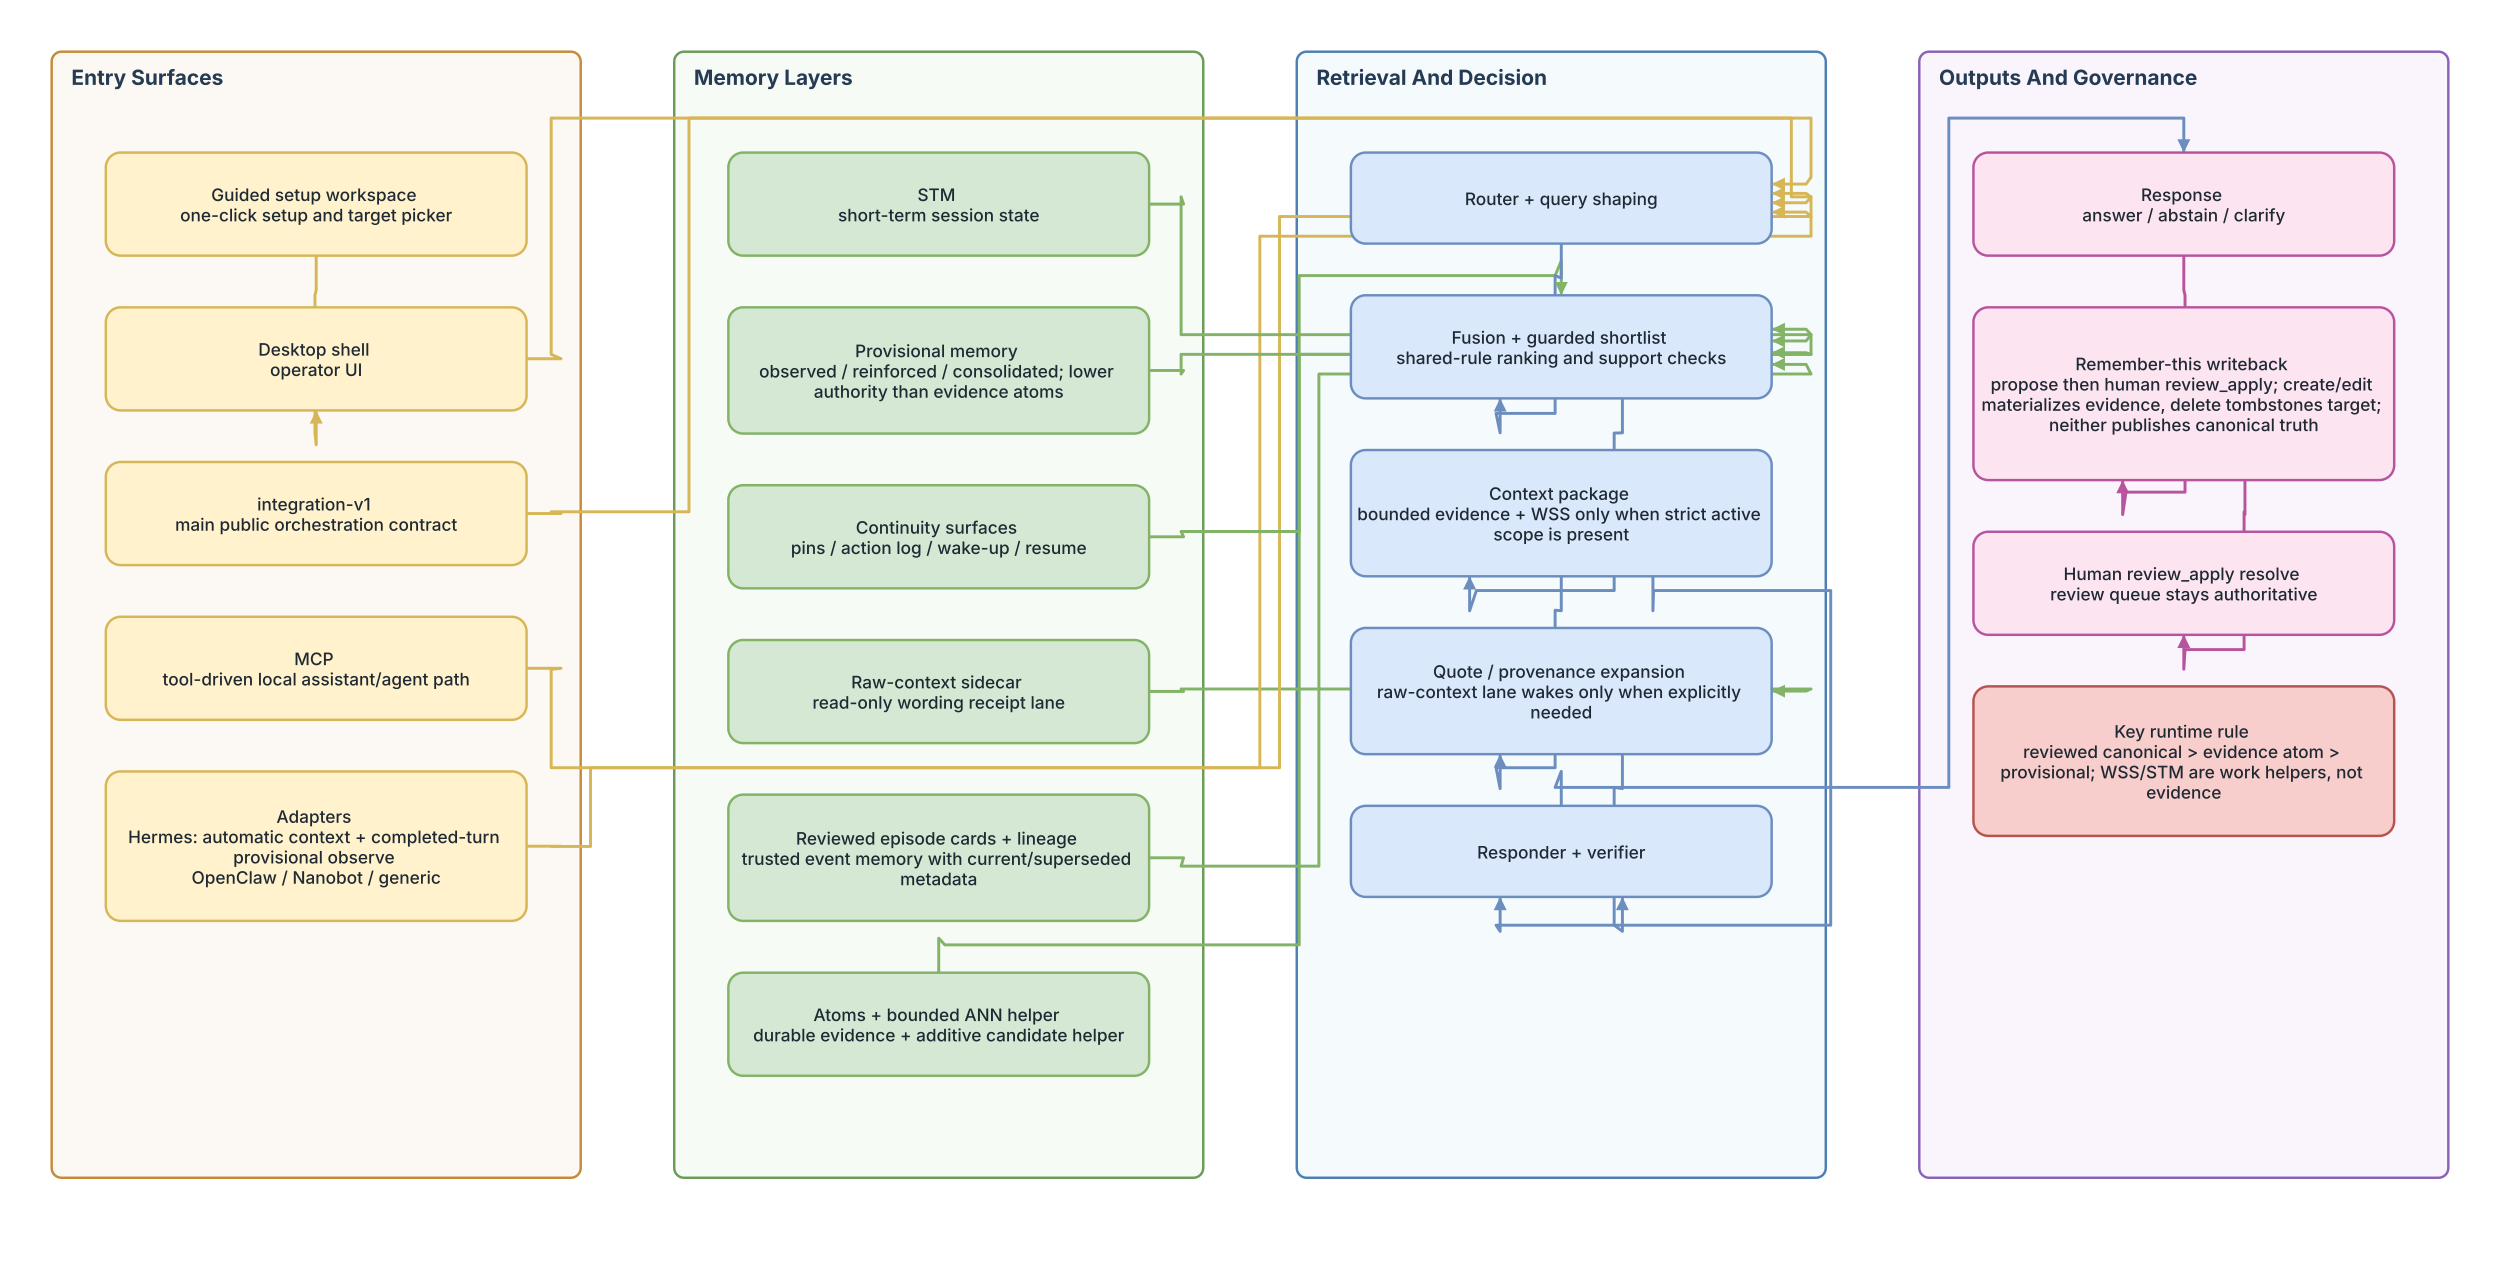
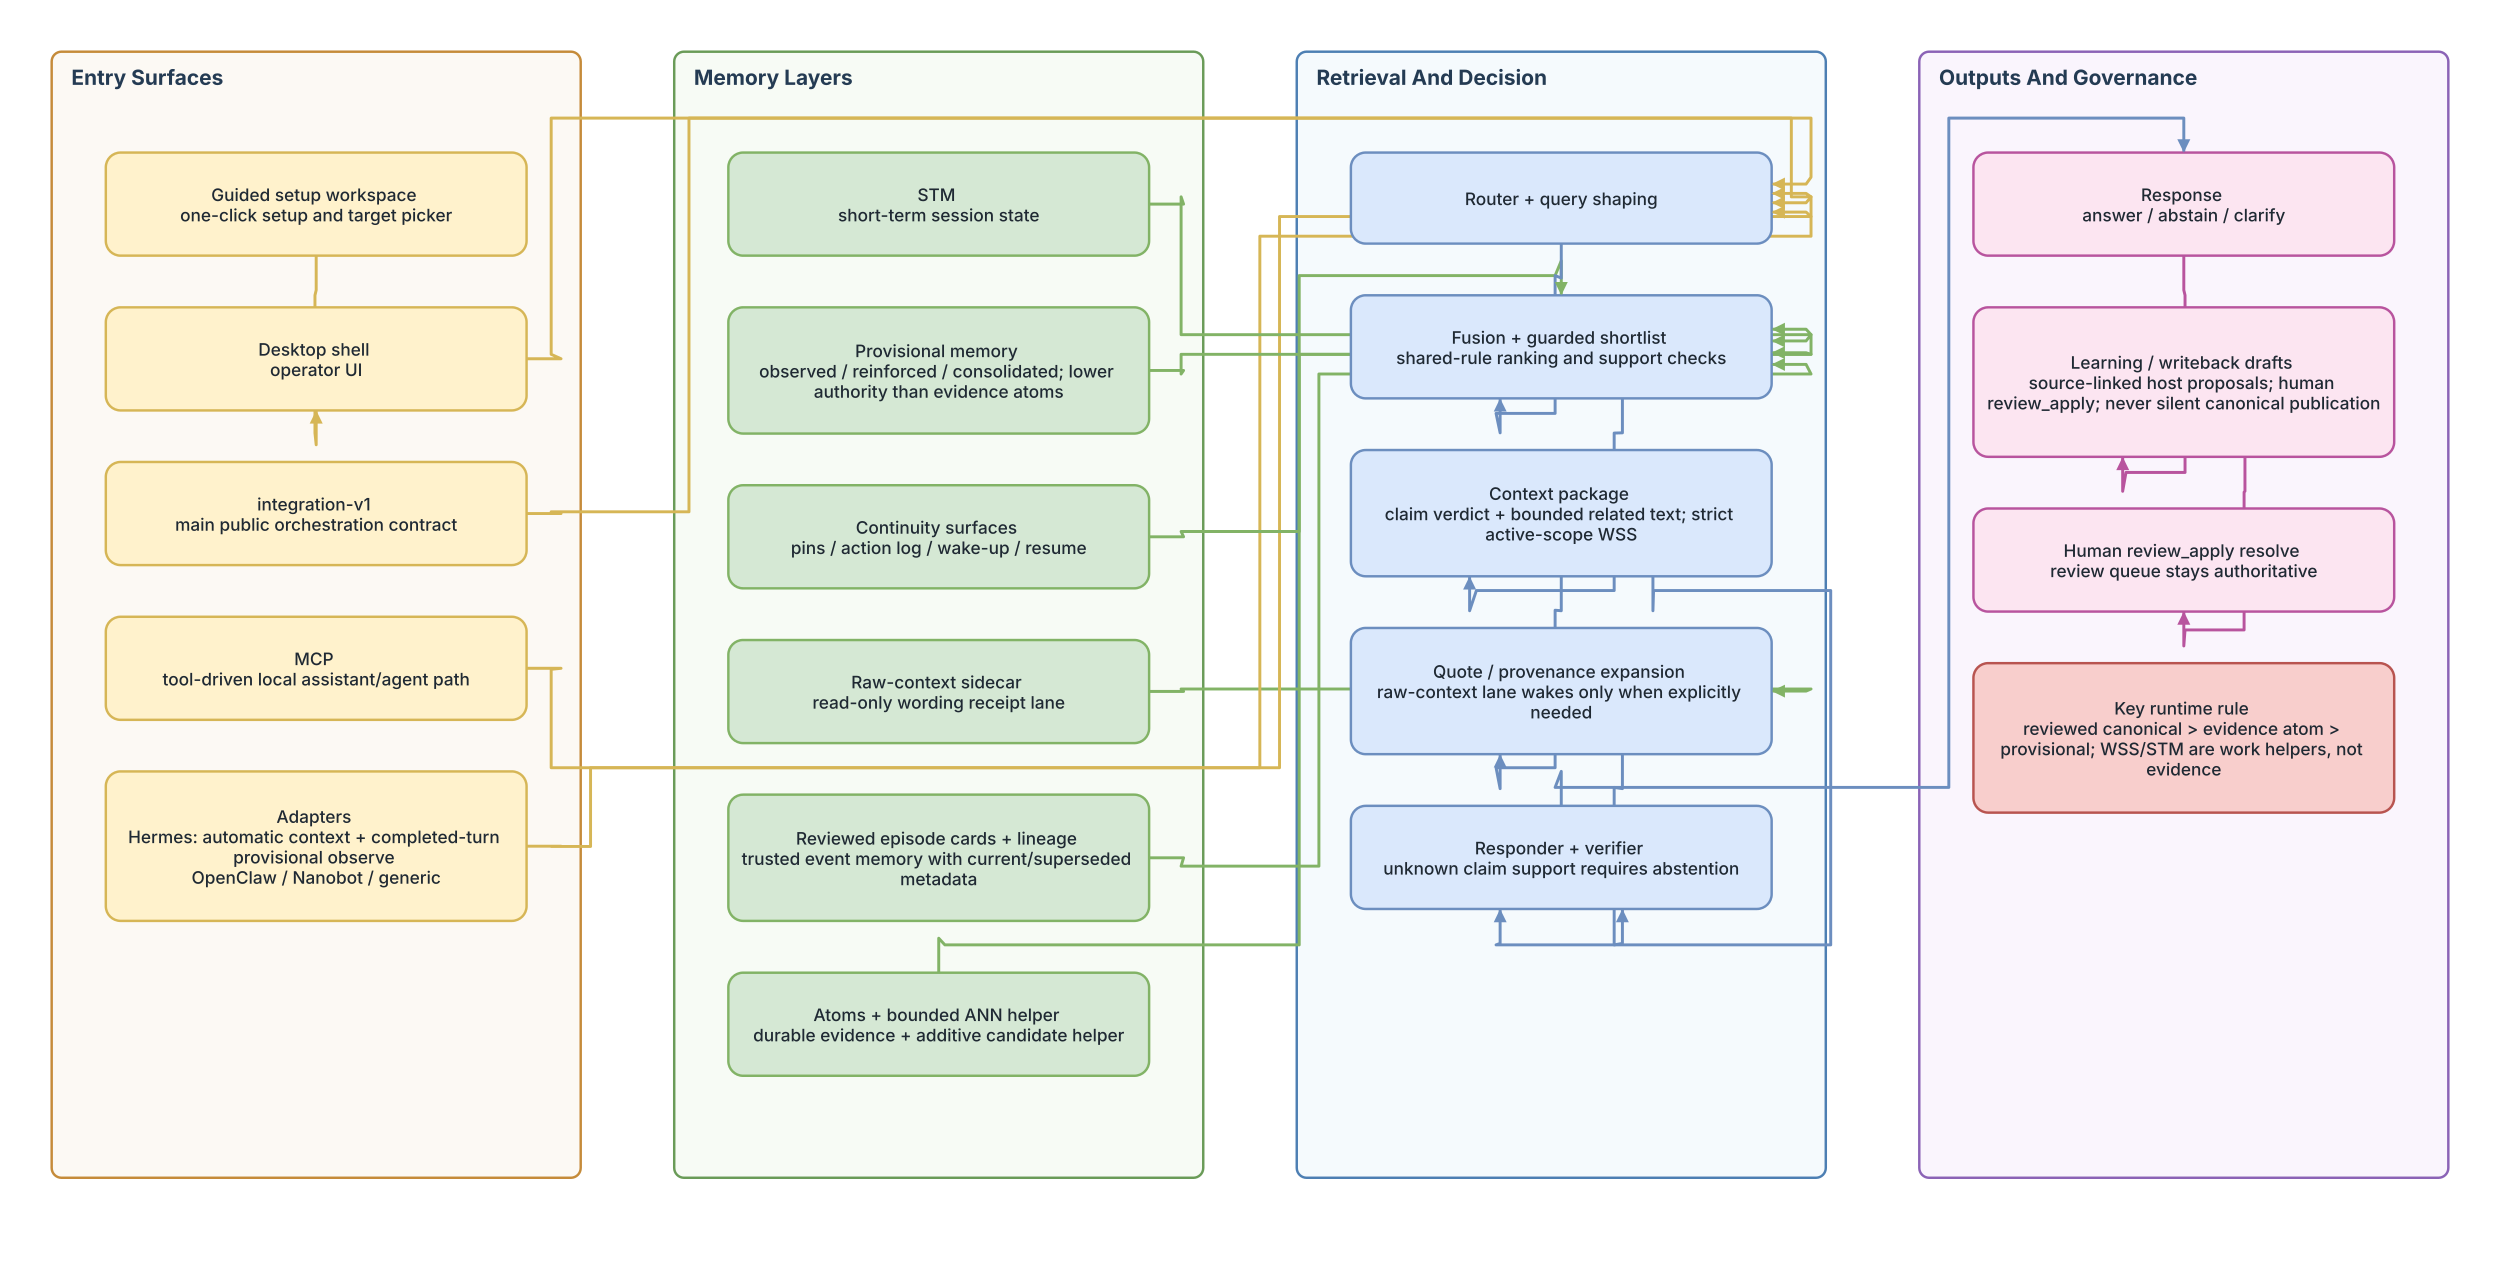
<svg xmlns="http://www.w3.org/2000/svg" width="2032" height="1042" viewBox="0 0 2032 1042" role="img" aria-label="Engineering Runtime And Integration">
  <rect width="100%" height="100%" fill="#ffffff" />
  <rect x="42.0" y="42.0" width="430.0" height="915.3" rx="8" fill="#f8f1e7" fill-opacity="0.48" stroke="#c58b3a" stroke-width="2" />
  <text x="58.0" y="69.0" font-family="Segoe UI, Inter, Arial, sans-serif" font-size="17" font-weight="700" fill="#243b53">Entry Surfaces</text>
  <rect x="548.0" y="42.0" width="430.0" height="915.3" rx="8" fill="#eef6ea" fill-opacity="0.48" stroke="#6a9b58" stroke-width="2" />
  <text x="564.0" y="69.0" font-family="Segoe UI, Inter, Arial, sans-serif" font-size="17" font-weight="700" fill="#243b53">Memory Layers</text>
  <rect x="1054.0" y="42.0" width="430.0" height="915.3" rx="8" fill="#eaf3fb" fill-opacity="0.48" stroke="#4d7fb3" stroke-width="2" />
  <text x="1070.0" y="69.0" font-family="Segoe UI, Inter, Arial, sans-serif" font-size="17" font-weight="700" fill="#243b53">Retrieval And Decision</text>
  <rect x="1560.0" y="42.0" width="430.0" height="915.3" rx="8" fill="#f4eafa" fill-opacity="0.48" stroke="#8b63b6" stroke-width="2" />
  <text x="1576.0" y="69.0" font-family="Segoe UI, Inter, Arial, sans-serif" font-size="17" font-weight="700" fill="#243b53">Outputs And Governance</text>
  <polyline points="934.0,562.0 962.0,562.0 960.0,560.0 1472.0,560.0 1468.0,561.7 1440.0,561.7" fill="none" stroke="#82b366" stroke-width="2.4" stroke-linejoin="round" stroke-linecap="round" />
  <polyline points="934.0,697.2 962.0,697.2 960.0,704.0 1072.0,704.0 1072.0,304.0 1472.0,304.0 1468.0,296.2 1440.0,296.2" fill="none" stroke="#82b366" stroke-width="2.4" stroke-linejoin="round" stroke-linecap="round" />
  <polyline points="763.0,790.6 763.0,762.6 768.0,768.0 1056.0,768.0 1056.0,224.0 1264.0,224.0 1269.0,212.0 1269.0,240.0" fill="none" stroke="#82b366" stroke-width="2.4" stroke-linejoin="round" stroke-linecap="round" />
  <polyline points="1269.0,198.0 1269.0,226.0 1264.0,224.0 1264.0,336.0 1216.0,336.0 1219.3,351.8 1219.3,323.8" fill="none" stroke="#6c8ebf" stroke-width="2.4" stroke-linejoin="round" stroke-linecap="round" />
  <polyline points="1318.7,323.8 1318.7,351.8 1312.0,352.0 1312.0,480.0 1200.0,480.0 1194.5,496.4 1194.5,468.4" fill="none" stroke="#6c8ebf" stroke-width="2.4" stroke-linejoin="round" stroke-linecap="round" />
  <polyline points="1269.0,468.4 1269.0,496.4 1264.0,496.0 1264.0,624.0 1216.0,624.0 1219.3,641.0 1219.3,613.0" fill="none" stroke="#6c8ebf" stroke-width="2.4" stroke-linejoin="round" stroke-linecap="round" />
-   <polyline points="1343.5,468.4 1343.5,496.4 1344.0,480.0 1488.0,480.0 1488.0,752.0 1216.0,752.0 1219.3,757.0 1219.3,729.0" fill="none" stroke="#6c8ebf" stroke-width="2.4" stroke-linejoin="round" stroke-linecap="round" />
-   <polyline points="1318.7,613.0 1318.7,641.0 1312.0,640.0 1312.0,752.0 1318.7,757.0 1318.7,729.0" fill="none" stroke="#6c8ebf" stroke-width="2.4" stroke-linejoin="round" stroke-linecap="round" />
+   <polyline points="1343.5,468.4 1343.5,496.4 1344.0,480.0 1488.0,480.0 1488.0,768.0 1216.0,768.0 1219.3,766.8 1219.3,738.8" fill="none" stroke="#6c8ebf" stroke-width="2.4" stroke-linejoin="round" stroke-linecap="round" />
+   <polyline points="1318.7,613.0 1318.7,641.0 1312.0,640.0 1312.0,768.0 1318.7,766.8 1318.7,738.8" fill="none" stroke="#6c8ebf" stroke-width="2.4" stroke-linejoin="round" stroke-linecap="round" />
  <polyline points="1269.0,655.0 1269.0,627.0 1264.0,640.0 1584.0,640.0 1584.0,96.0 1775.0,96.0 1775.0,124.0" fill="none" stroke="#6c8ebf" stroke-width="2.4" stroke-linejoin="round" stroke-linecap="round" />
-   <polyline points="1775.0,207.8 1775.0,235.8 1776.0,240.0 1776.0,400.0 1728.0,400.0 1725.3,418.2 1725.3,390.2" fill="none" stroke="#b8549e" stroke-width="2.4" stroke-linejoin="round" stroke-linecap="round" />
+   <polyline points="1775.0,207.8 1775.0,235.8 1776.0,240.0 1776.0,384.0 1728.0,384.0 1725.3,399.3 1725.3,371.3" fill="none" stroke="#b8549e" stroke-width="2.4" stroke-linejoin="round" stroke-linecap="round" />
  <polyline points="257.0,207.8 257.0,235.8 256.0,240.0 256.0,352.0 257.0,361.5 257.0,333.5" fill="none" stroke="#d6b656" stroke-width="2.4" stroke-linejoin="round" stroke-linecap="round" />
-   <polyline points="1824.7,390.2 1824.7,418.2 1824.0,416.0 1824.0,528.0 1776.0,528.0 1775.0,543.9 1775.0,515.9" fill="none" stroke="#b8549e" stroke-width="2.4" stroke-linejoin="round" stroke-linecap="round" />
+   <polyline points="1824.7,371.3 1824.7,399.3 1824.0,400.0 1824.0,512.0 1776.0,512.0 1775.0,525.0 1775.0,497.0" fill="none" stroke="#b8549e" stroke-width="2.4" stroke-linejoin="round" stroke-linecap="round" />
  <polyline points="428.0,291.6 456.0,291.6 448.0,288.0 448.0,96.0 1472.0,96.0 1472.0,144.0 1468.0,149.6 1440.0,149.6" fill="none" stroke="#d6b656" stroke-width="2.4" stroke-linejoin="round" stroke-linecap="round" />
  <polyline points="428.0,417.4 456.0,417.4 448.0,416.0 560.0,416.0 560.0,96.0 1456.0,96.0 1456.0,160.0 1472.0,160.0 1468.0,157.2 1440.0,157.2" fill="none" stroke="#d6b656" stroke-width="2.4" stroke-linejoin="round" stroke-linecap="round" />
  <polyline points="428.0,543.2 456.0,543.2 448.0,544.0 448.0,624.0 1040.0,624.0 1040.0,176.0 1472.0,176.0 1472.0,160.0 1468.0,164.8 1440.0,164.8" fill="none" stroke="#d6b656" stroke-width="2.4" stroke-linejoin="round" stroke-linecap="round" />
  <polyline points="428.0,687.8 456.0,687.8 448.0,688.0 480.0,688.0 480.0,624.0 1024.0,624.0 1024.0,192.0 1472.0,192.0 1472.0,176.0 1468.0,172.4 1440.0,172.4" fill="none" stroke="#d6b656" stroke-width="2.4" stroke-linejoin="round" stroke-linecap="round" />
  <polyline points="934.0,165.9 962.0,165.9 960.0,160.0 960.0,272.0 1472.0,272.0 1468.0,267.6 1440.0,267.6" fill="none" stroke="#82b366" stroke-width="2.4" stroke-linejoin="round" stroke-linecap="round" />
  <polyline points="934.0,301.1 962.0,301.1 960.0,304.0 960.0,288.0 1472.0,288.0 1472.0,272.0 1468.0,277.1 1440.0,277.1" fill="none" stroke="#82b366" stroke-width="2.4" stroke-linejoin="round" stroke-linecap="round" />
  <polyline points="934.0,436.3 962.0,436.3 960.0,432.0 1056.0,432.0 1056.0,288.0 1472.0,288.0 1468.0,286.7 1440.0,286.7" fill="none" stroke="#82b366" stroke-width="2.4" stroke-linejoin="round" stroke-linecap="round" />
  <rect x="86.0" y="124.0" width="342.0" height="83.8" rx="12" fill="#fff2cc" stroke="#d6b656" stroke-width="2" />
  <text text-anchor="middle" font-family="Segoe UI, Inter, Arial, sans-serif" font-size="14" font-weight="500" fill="#1f2933" x="257.0" y="163.4">
    <tspan x="257.0" dy="0.0">Guided setup workspace</tspan>
    <tspan x="257.0" dy="16.5">one-click setup and target picker</tspan>
  </text>
  <rect x="86.0" y="249.8" width="342.0" height="83.8" rx="12" fill="#fff2cc" stroke="#d6b656" stroke-width="2" />
  <text text-anchor="middle" font-family="Segoe UI, Inter, Arial, sans-serif" font-size="14" font-weight="500" fill="#1f2933" x="257.0" y="289.1">
    <tspan x="257.0" dy="0.0">Desktop shell</tspan>
    <tspan x="257.0" dy="16.5">operator UI</tspan>
  </text>
  <rect x="86.0" y="375.5" width="342.0" height="83.8" rx="12" fill="#fff2cc" stroke="#d6b656" stroke-width="2" />
  <text text-anchor="middle" font-family="Segoe UI, Inter, Arial, sans-serif" font-size="14" font-weight="500" fill="#1f2933" x="257.0" y="414.9">
    <tspan x="257.0" dy="0.0">integration-v1</tspan>
    <tspan x="257.0" dy="16.5">main public orchestration contract</tspan>
  </text>
  <rect x="86.0" y="501.3" width="342.0" height="83.8" rx="12" fill="#fff2cc" stroke="#d6b656" stroke-width="2" />
  <text text-anchor="middle" font-family="Segoe UI, Inter, Arial, sans-serif" font-size="14" font-weight="500" fill="#1f2933" x="257.0" y="540.6">
    <tspan x="257.0" dy="0.0">MCP</tspan>
    <tspan x="257.0" dy="16.5">tool-driven local assistant/agent path</tspan>
  </text>
  <rect x="86.0" y="627.0" width="342.0" height="121.5" rx="12" fill="#fff2cc" stroke="#d6b656" stroke-width="2" />
  <text text-anchor="middle" font-family="Segoe UI, Inter, Arial, sans-serif" font-size="14" font-weight="500" fill="#1f2933" x="257.0" y="668.8">
    <tspan x="257.0" dy="0.0">Adapters</tspan>
    <tspan x="257.0" dy="16.5">Hermes: automatic context + completed-turn</tspan>
    <tspan x="257.0" dy="16.5">provisional observe</tspan>
    <tspan x="257.0" dy="16.5">OpenClaw / Nanobot / generic</tspan>
  </text>
  <rect x="592.0" y="124.0" width="342.0" height="83.8" rx="12" fill="#d5e8d4" stroke="#82b366" stroke-width="2" />
  <text text-anchor="middle" font-family="Segoe UI, Inter, Arial, sans-serif" font-size="14" font-weight="500" fill="#1f2933" x="763.0" y="163.4">
    <tspan x="763.0" dy="0.0">STM</tspan>
    <tspan x="763.0" dy="16.5">short-term session state</tspan>
  </text>
  <rect x="592.0" y="249.8" width="342.0" height="102.6" rx="12" fill="#d5e8d4" stroke="#82b366" stroke-width="2" />
  <text text-anchor="middle" font-family="Segoe UI, Inter, Arial, sans-serif" font-size="14" font-weight="500" fill="#1f2933" x="763.0" y="290.3">
    <tspan x="763.0" dy="0.0">Provisional memory</tspan>
    <tspan x="763.0" dy="16.5">observed / reinforced / consolidated; lower</tspan>
    <tspan x="763.0" dy="16.5">authority than evidence atoms</tspan>
  </text>
  <rect x="592.0" y="394.4" width="342.0" height="83.8" rx="12" fill="#d5e8d4" stroke="#82b366" stroke-width="2" />
  <text text-anchor="middle" font-family="Segoe UI, Inter, Arial, sans-serif" font-size="14" font-weight="500" fill="#1f2933" x="763.0" y="433.8">
    <tspan x="763.0" dy="0.0">Continuity surfaces</tspan>
    <tspan x="763.0" dy="16.5">pins / action log / wake-up / resume</tspan>
  </text>
  <rect x="592.0" y="520.2" width="342.0" height="83.8" rx="12" fill="#d5e8d4" stroke="#82b366" stroke-width="2" />
  <text text-anchor="middle" font-family="Segoe UI, Inter, Arial, sans-serif" font-size="14" font-weight="500" fill="#1f2933" x="763.0" y="559.5">
    <tspan x="763.0" dy="0.0">Raw-context sidecar</tspan>
    <tspan x="763.0" dy="16.5">read-only wording receipt lane</tspan>
  </text>
  <rect x="592.0" y="645.9" width="342.0" height="102.6" rx="12" fill="#d5e8d4" stroke="#82b366" stroke-width="2" />
  <text text-anchor="middle" font-family="Segoe UI, Inter, Arial, sans-serif" font-size="14" font-weight="500" fill="#1f2933" x="763.0" y="686.5">
    <tspan x="763.0" dy="0.0">Reviewed episode cards + lineage</tspan>
    <tspan x="763.0" dy="16.5">trusted event memory with current/superseded</tspan>
    <tspan x="763.0" dy="16.5">metadata</tspan>
  </text>
  <rect x="592.0" y="790.6" width="342.0" height="83.8" rx="12" fill="#d5e8d4" stroke="#82b366" stroke-width="2" />
  <text text-anchor="middle" font-family="Segoe UI, Inter, Arial, sans-serif" font-size="14" font-weight="500" fill="#1f2933" x="763.0" y="829.9">
    <tspan x="763.0" dy="0.0">Atoms + bounded ANN helper</tspan>
    <tspan x="763.0" dy="16.5">durable evidence + additive candidate helper</tspan>
  </text>
  <rect x="1098.0" y="124.0" width="342.0" height="74.0" rx="12" fill="#dae8fc" stroke="#6c8ebf" stroke-width="2" />
  <text text-anchor="middle" font-family="Segoe UI, Inter, Arial, sans-serif" font-size="14" font-weight="500" fill="#1f2933" x="1269.0" y="166.7">
    <tspan x="1269.0" dy="0.0">Router + query shaping</tspan>
  </text>
  <rect x="1098.0" y="240.0" width="342.0" height="83.8" rx="12" fill="#dae8fc" stroke="#6c8ebf" stroke-width="2" />
  <text text-anchor="middle" font-family="Segoe UI, Inter, Arial, sans-serif" font-size="14" font-weight="500" fill="#1f2933" x="1269.0" y="279.4">
    <tspan x="1269.0" dy="0.0">Fusion + guarded shortlist</tspan>
    <tspan x="1269.0" dy="16.5">shared-rule ranking and support checks</tspan>
  </text>
  <rect x="1098.0" y="365.8" width="342.0" height="102.6" rx="12" fill="#dae8fc" stroke="#6c8ebf" stroke-width="2" />
  <text text-anchor="middle" font-family="Segoe UI, Inter, Arial, sans-serif" font-size="14" font-weight="500" fill="#1f2933" x="1269.0" y="406.3">
    <tspan x="1269.0" dy="0.0">Context package</tspan>
-     <tspan x="1269.0" dy="16.5">bounded evidence + WSS only when strict active</tspan>
-     <tspan x="1269.0" dy="16.5">scope is present</tspan>
+     <tspan x="1269.0" dy="16.5">claim verdict + bounded related text; strict</tspan>
+     <tspan x="1269.0" dy="16.5">active-scope WSS</tspan>
  </text>
  <rect x="1098.0" y="510.4" width="342.0" height="102.6" rx="12" fill="#dae8fc" stroke="#6c8ebf" stroke-width="2" />
  <text text-anchor="middle" font-family="Segoe UI, Inter, Arial, sans-serif" font-size="14" font-weight="500" fill="#1f2933" x="1269.0" y="550.9">
    <tspan x="1269.0" dy="0.0">Quote / provenance expansion</tspan>
    <tspan x="1269.0" dy="16.5">raw-context lane wakes only when explicitly</tspan>
    <tspan x="1269.0" dy="16.5">needed</tspan>
  </text>
-   <rect x="1098.0" y="655.0" width="342.0" height="74.0" rx="12" fill="#dae8fc" stroke="#6c8ebf" stroke-width="2" />
-   <text text-anchor="middle" font-family="Segoe UI, Inter, Arial, sans-serif" font-size="14" font-weight="500" fill="#1f2933" x="1269.0" y="697.8">
+   <rect x="1098.0" y="655.0" width="342.0" height="83.8" rx="12" fill="#dae8fc" stroke="#6c8ebf" stroke-width="2" />
+   <text text-anchor="middle" font-family="Segoe UI, Inter, Arial, sans-serif" font-size="14" font-weight="500" fill="#1f2933" x="1269.0" y="694.4">
    <tspan x="1269.0" dy="0.0">Responder + verifier</tspan>
+     <tspan x="1269.0" dy="16.5">unknown claim support requires abstention</tspan>
  </text>
  <rect x="1604.0" y="124.0" width="342.0" height="83.8" rx="12" fill="#fce5f1" stroke="#b8549e" stroke-width="2" />
  <text text-anchor="middle" font-family="Segoe UI, Inter, Arial, sans-serif" font-size="14" font-weight="500" fill="#1f2933" x="1775.0" y="163.4">
    <tspan x="1775.0" dy="0.0">Response</tspan>
    <tspan x="1775.0" dy="16.5">answer / abstain / clarify</tspan>
  </text>
-   <rect x="1604.0" y="249.8" width="342.0" height="140.4" rx="12" fill="#fce5f1" stroke="#b8549e" stroke-width="2" />
-   <text text-anchor="middle" font-family="Segoe UI, Inter, Arial, sans-serif" font-size="14" font-weight="500" fill="#1f2933" x="1775.0" y="300.9">
-     <tspan x="1775.0" dy="0.0">Remember-this writeback</tspan>
-     <tspan x="1775.0" dy="16.5">propose then human review_apply; create/edit</tspan>
-     <tspan x="1775.0" dy="16.5">materializes evidence, delete tombstones target;</tspan>
-     <tspan x="1775.0" dy="16.5">neither publishes canonical truth</tspan>
+   <rect x="1604.0" y="249.8" width="342.0" height="121.5" rx="12" fill="#fce5f1" stroke="#b8549e" stroke-width="2" />
+   <text text-anchor="middle" font-family="Segoe UI, Inter, Arial, sans-serif" font-size="14" font-weight="500" fill="#1f2933" x="1775.0" y="299.7">
+     <tspan x="1775.0" dy="0.0">Learning / writeback drafts</tspan>
+     <tspan x="1775.0" dy="16.5">source-linked host proposals; human</tspan>
+     <tspan x="1775.0" dy="16.5">review_apply; never silent canonical publication</tspan>
  </text>
-   <rect x="1604.0" y="432.2" width="342.0" height="83.8" rx="12" fill="#fce5f1" stroke="#b8549e" stroke-width="2" />
-   <text text-anchor="middle" font-family="Segoe UI, Inter, Arial, sans-serif" font-size="14" font-weight="500" fill="#1f2933" x="1775.0" y="471.5">
+   <rect x="1604.0" y="413.3" width="342.0" height="83.8" rx="12" fill="#fce5f1" stroke="#b8549e" stroke-width="2" />
+   <text text-anchor="middle" font-family="Segoe UI, Inter, Arial, sans-serif" font-size="14" font-weight="500" fill="#1f2933" x="1775.0" y="452.6">
    <tspan x="1775.0" dy="0.0">Human review_apply resolve</tspan>
    <tspan x="1775.0" dy="16.5">review queue stays authoritative</tspan>
  </text>
-   <rect x="1604.0" y="557.9" width="342.0" height="121.5" rx="12" fill="#f8cecc" stroke="#b85450" stroke-width="2" />
-   <text text-anchor="middle" font-family="Segoe UI, Inter, Arial, sans-serif" font-size="14" font-weight="500" fill="#1f2933" x="1775.0" y="599.6">
+   <rect x="1604.0" y="539.0" width="342.0" height="121.5" rx="12" fill="#f8cecc" stroke="#b85450" stroke-width="2" />
+   <text text-anchor="middle" font-family="Segoe UI, Inter, Arial, sans-serif" font-size="14" font-weight="500" fill="#1f2933" x="1775.0" y="580.8">
    <tspan x="1775.0" dy="0.0">Key runtime rule</tspan>
    <tspan x="1775.0" dy="16.5">reviewed canonical &gt; evidence atom &gt;</tspan>
    <tspan x="1775.0" dy="16.5">provisional; WSS/STM are work helpers, not</tspan>
    <tspan x="1775.0" dy="16.5">evidence</tspan>
  </text>
  <polygon points="1440.0,561.7 1450.8,556.5 1450.8,567.0" fill="#82b366" />
  <polygon points="1440.0,296.2 1450.8,290.9 1450.8,301.5" fill="#82b366" />
  <polygon points="1269.0,240.0 1263.7,229.2 1274.3,229.2" fill="#82b366" />
  <polygon points="1219.3,323.8 1224.6,334.5 1214.1,334.5" fill="#6c8ebf" />
  <polygon points="1194.5,468.4 1199.8,479.2 1189.2,479.2" fill="#6c8ebf" />
  <polygon points="1219.3,613.0 1224.6,623.8 1214.1,623.8" fill="#6c8ebf" />
-   <polygon points="1219.3,729.0 1224.6,739.8 1214.1,739.8" fill="#6c8ebf" />
-   <polygon points="1318.7,729.0 1323.9,739.8 1313.4,739.8" fill="#6c8ebf" />
+   <polygon points="1219.3,738.8 1224.6,749.6 1214.1,749.6" fill="#6c8ebf" />
+   <polygon points="1318.7,738.8 1323.9,749.6 1313.4,749.6" fill="#6c8ebf" />
  <polygon points="1775.0,124.0 1769.7,113.2 1780.3,113.2" fill="#6c8ebf" />
-   <polygon points="1725.3,390.2 1730.6,400.9 1720.1,400.9" fill="#b8549e" />
+   <polygon points="1725.3,371.3 1730.6,382.1 1720.1,382.1" fill="#b8549e" />
  <polygon points="257.0,333.5 262.3,344.3 251.7,344.3" fill="#d6b656" />
-   <polygon points="1775.0,515.9 1780.3,526.7 1769.7,526.7" fill="#b8549e" />
+   <polygon points="1775.0,497.0 1780.3,507.8 1769.7,507.8" fill="#b8549e" />
  <polygon points="1440.0,149.6 1450.8,144.3 1450.8,154.9" fill="#d6b656" />
  <polygon points="1440.0,157.2 1450.8,151.9 1450.8,162.5" fill="#d6b656" />
  <polygon points="1440.0,164.8 1450.8,159.5 1450.8,170.1" fill="#d6b656" />
  <polygon points="1440.0,172.4 1450.8,167.1 1450.8,177.7" fill="#d6b656" />
  <polygon points="1440.0,267.6 1450.8,262.3 1450.8,272.8" fill="#82b366" />
  <polygon points="1440.0,277.1 1450.8,271.8 1450.8,282.4" fill="#82b366" />
  <polygon points="1440.0,286.7 1450.8,281.4 1450.8,291.9" fill="#82b366" />
</svg>
